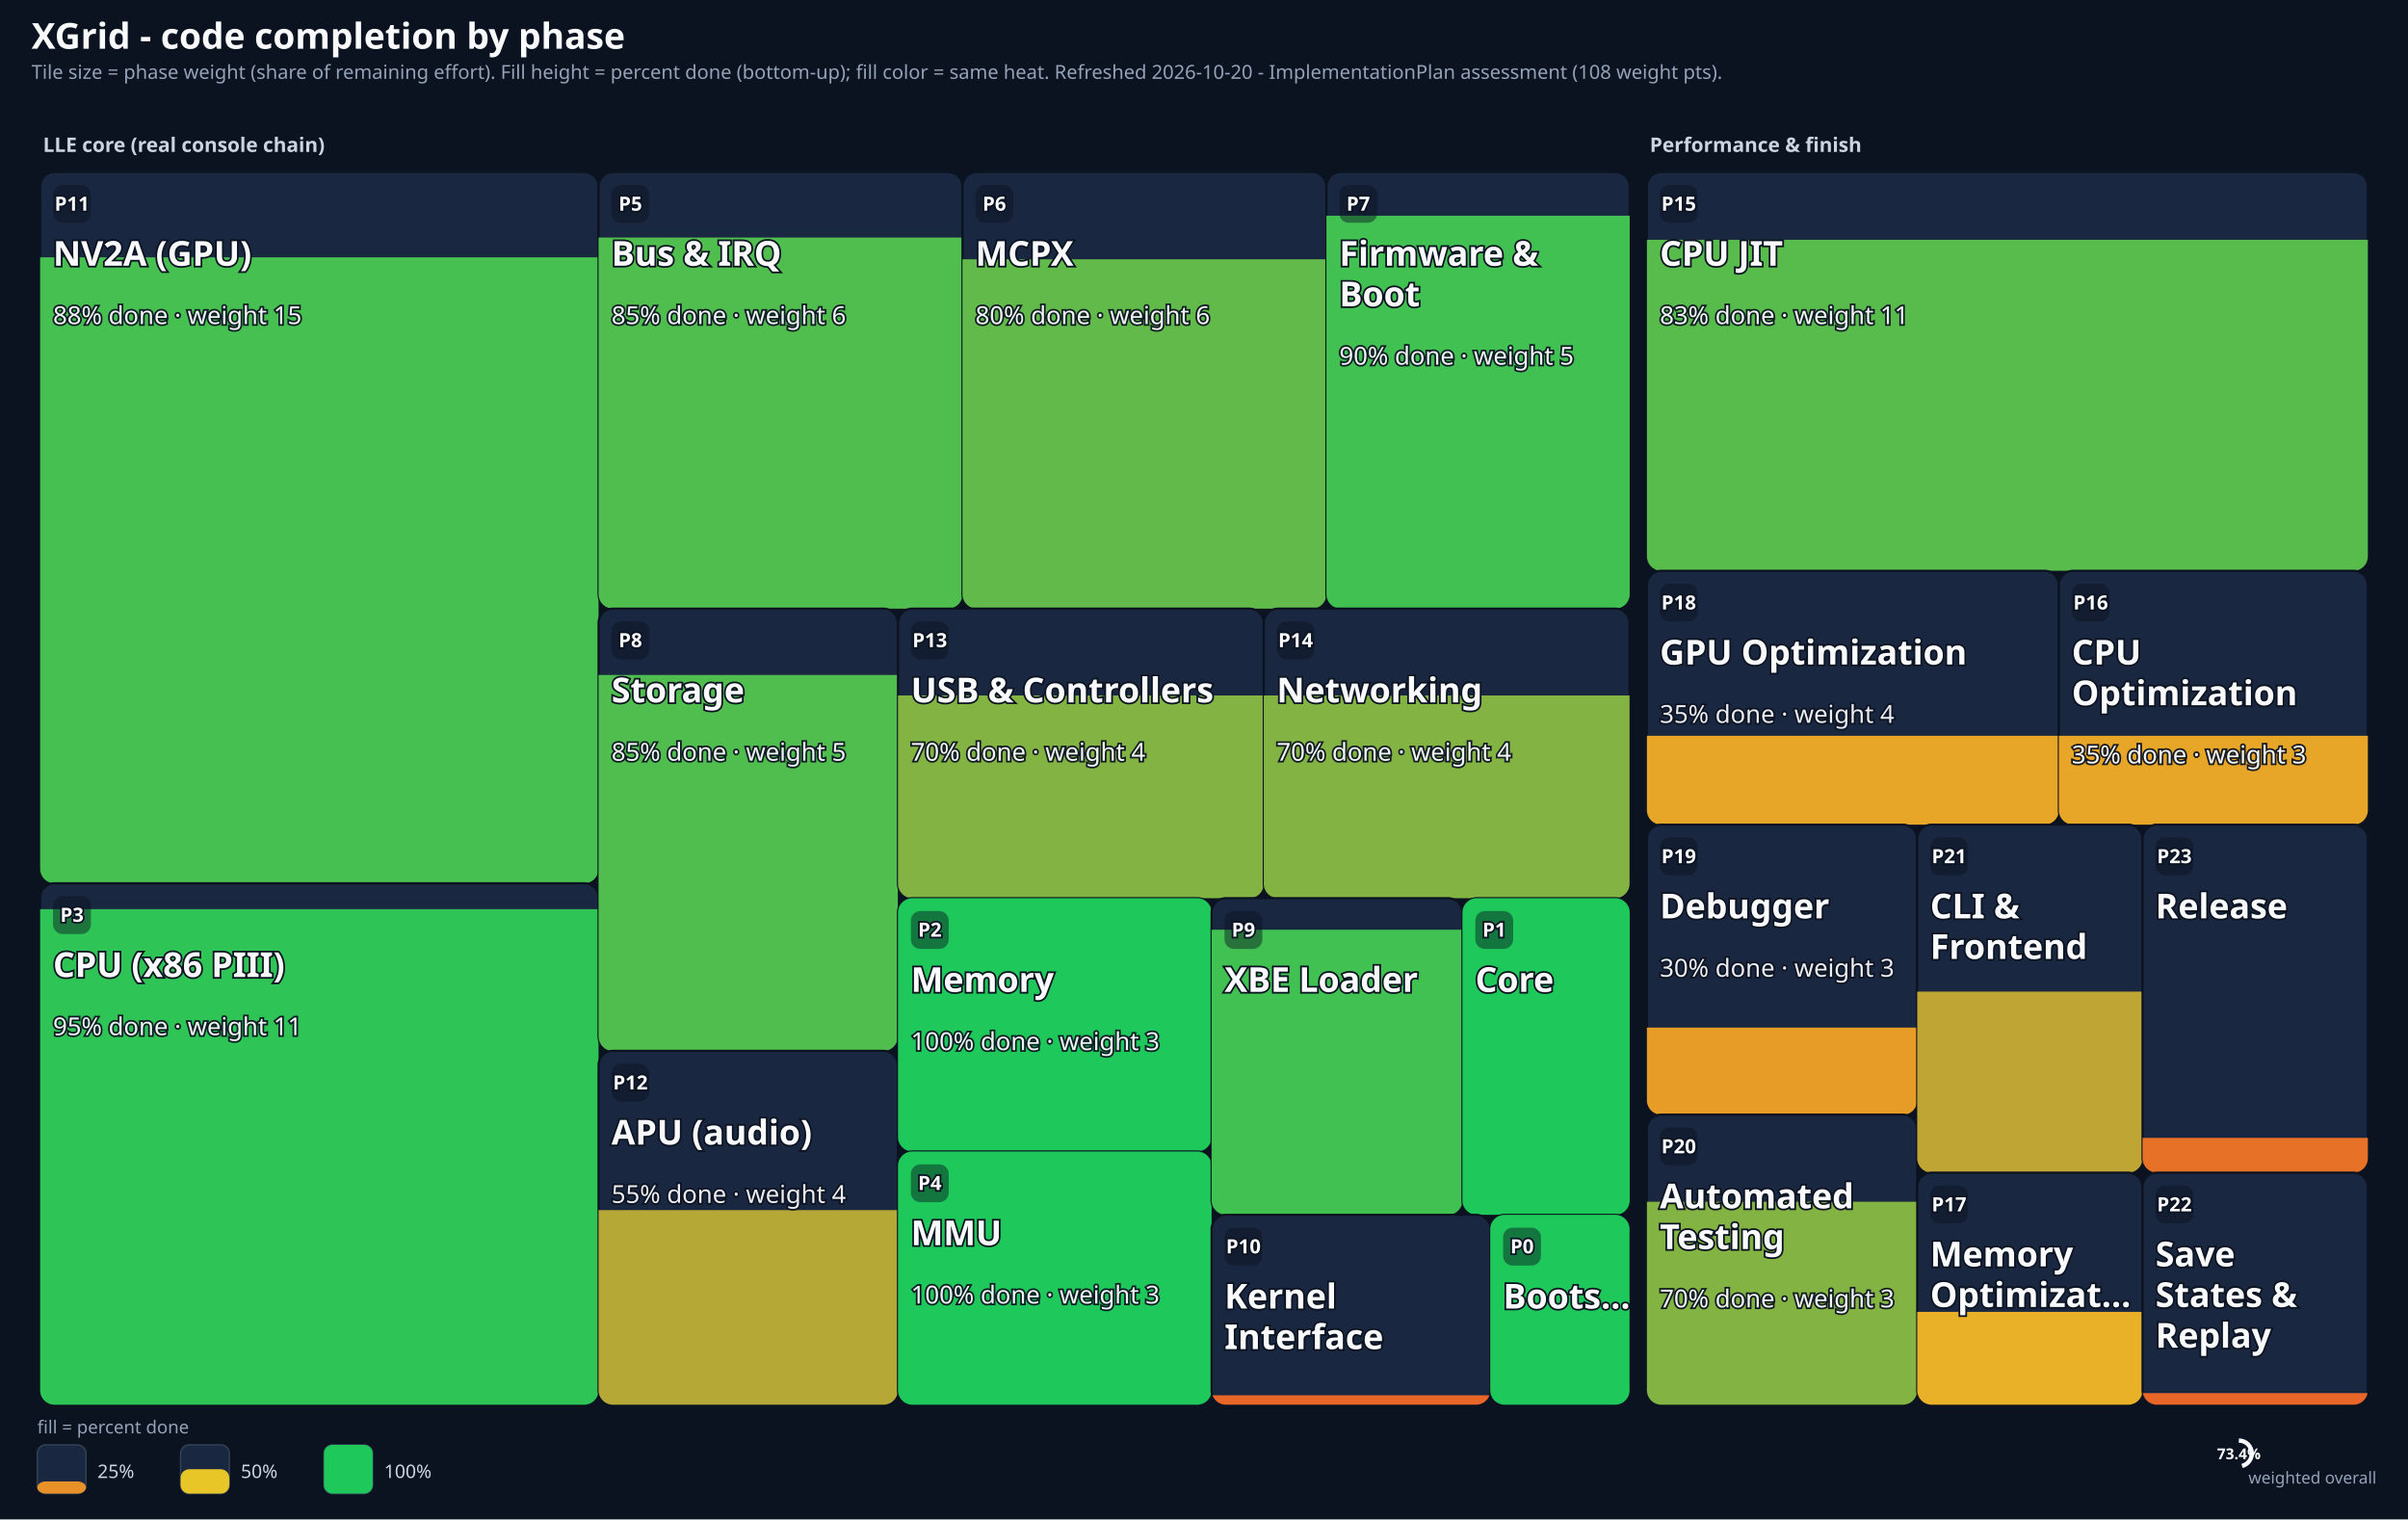
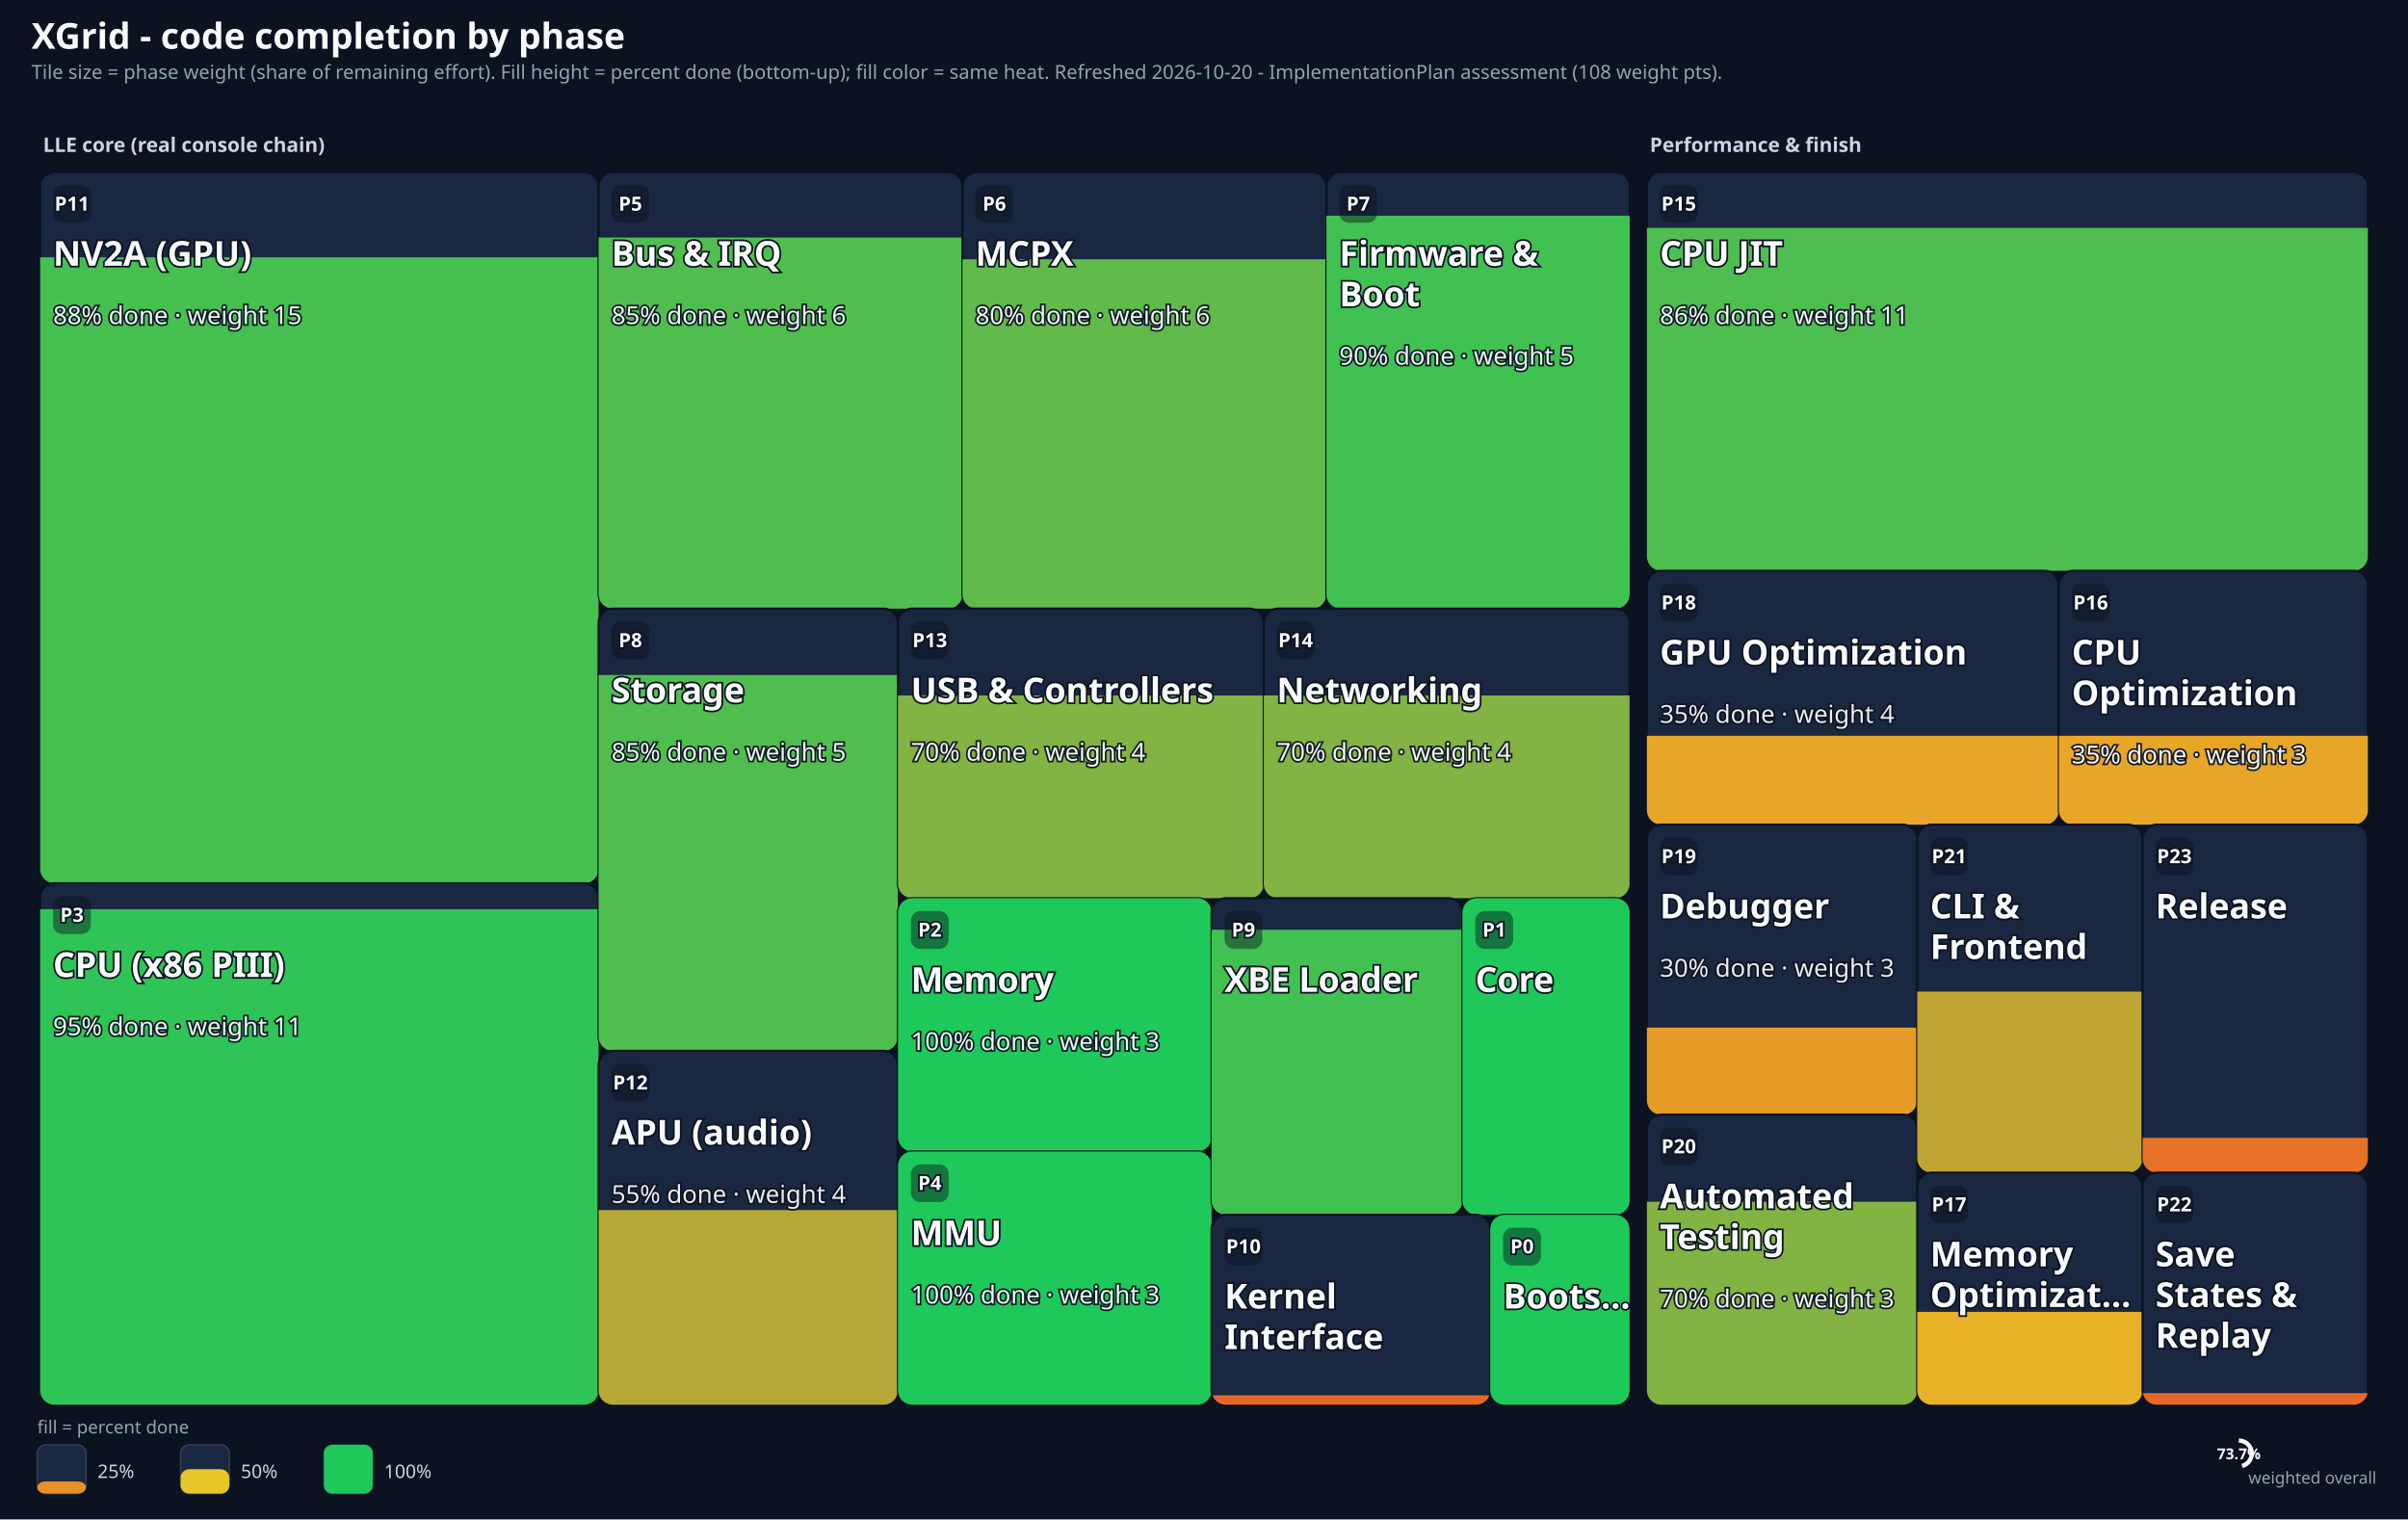
<svg xmlns="http://www.w3.org/2000/svg" width="1680" height="1060" viewBox="0 0 1680 1060" font-family="Segoe UI, Segoe UI Emoji, sans-serif">
  <rect width="1680" height="1060" fill="#0B1220" />
  <text x="22" y="34" font-size="25" font-weight="700" fill="#F8FAFC">XGrid - code completion by phase</text>
  <text x="22" y="55" font-size="13.5" fill="#94A3B8">Tile size = phase weight (share of remaining effort). Fill height = percent done (bottom-up); fill color = same heat. Refreshed 2026-10-20 - ImplementationPlan assessment (108 weight pts).</text>
  <text x="30" y="106" font-size="14" font-weight="700" fill="#CBD5E1">LLE core (real console chain)</text>
  <text x="1151" y="106" font-size="14" font-weight="700" fill="#CBD5E1">Performance &amp; finish</text>
  <g class="tile" data-p="11" data-name="NV2A (GPU)" data-done="88" data-weight="15">
    <defs>
      <clipPath id="clip11">
        <rect x="28" y="120" width="389.6" height="496.2" rx="10" />
      </clipPath>
    </defs>
    <rect x="28" y="120" width="389.6" height="496.2" rx="10" fill="#1A2740" stroke="#0B1220" stroke-width="1.5" />
    <g clip-path="url(#clip11)">
      <rect x="28" y="179.5" width="389.6" height="436.6" fill="#46C050" />
    </g>
    <rect x="37" y="129" width="26.4" height="26.4" rx="6.6" fill="rgba(11,18,32,0.45)" />
    <text x="50.2" y="147" font-size="13.7" font-weight="700" fill="#F8FAFC" stroke="#0B1220" stroke-width="2.4" paint-order="stroke" text-anchor="middle">P11</text>
    <text x="37" y="185.4" font-size="24" font-weight="700" fill="#F8FAFC" stroke="#0B1220" stroke-width="2.4" paint-order="stroke">NV2A (GPU)</text>
    <text x="37" y="226.1" font-size="17.3" opacity="0.94" fill="#F8FAFC" stroke="#0B1220" stroke-width="2.4" paint-order="stroke">88% done · weight 15</text>
  </g>
  <g class="tile" data-p="3" data-name="CPU (x86 PIII)" data-done="95" data-weight="11">
    <defs>
      <clipPath id="clip3">
        <rect x="28" y="616.2" width="389.6" height="363.8" rx="10" />
      </clipPath>
    </defs>
    <rect x="28" y="616.2" width="389.6" height="363.8" rx="10" fill="#1A2740" stroke="#0B1220" stroke-width="1.5" />
    <g clip-path="url(#clip3)">
      <rect x="28" y="634.3" width="389.6" height="345.7" fill="#2FC456" />
    </g>
    <rect x="37" y="625.2" width="26.4" height="26.4" rx="6.6" fill="rgba(11,18,32,0.45)" />
    <text x="50.2" y="643.1" font-size="13.7" font-weight="700" fill="#F8FAFC" stroke="#0B1220" stroke-width="2.4" paint-order="stroke" text-anchor="middle">P3</text>
    <text x="37" y="681.6" font-size="24" font-weight="700" fill="#F8FAFC" stroke="#0B1220" stroke-width="2.4" paint-order="stroke">CPU (x86 PIII)</text>
    <text x="37" y="722.2" font-size="17.3" opacity="0.94" fill="#F8FAFC" stroke="#0B1220" stroke-width="2.4" paint-order="stroke">95% done · weight 11</text>
  </g>
  <g class="tile" data-p="5" data-name="Bus &amp; IRQ" data-done="85" data-weight="6">
    <defs>
      <clipPath id="clip5">
        <rect x="417.6" y="120" width="253.9" height="304.6" rx="10" />
      </clipPath>
    </defs>
    <rect x="417.6" y="120" width="253.9" height="304.6" rx="10" fill="#1A2740" stroke="#0B1220" stroke-width="1.5" />
    <g clip-path="url(#clip5)">
      <rect x="417.6" y="165.7" width="253.9" height="258.9" fill="#50BE4E" />
    </g>
    <rect x="426.6" y="129" width="26.4" height="26.4" rx="6.6" fill="rgba(11,18,32,0.45)" />
    <text x="439.8" y="147" font-size="13.7" font-weight="700" fill="#F8FAFC" stroke="#0B1220" stroke-width="2.4" paint-order="stroke" text-anchor="middle">P5</text>
    <text x="426.6" y="185.4" font-size="24" font-weight="700" fill="#F8FAFC" stroke="#0B1220" stroke-width="2.4" paint-order="stroke">Bus &amp; IRQ</text>
    <text x="426.6" y="226.1" font-size="17.3" opacity="0.94" fill="#F8FAFC" stroke="#0B1220" stroke-width="2.4" paint-order="stroke">85% done · weight 6</text>
  </g>
  <g class="tile" data-p="6" data-name="MCPX" data-done="80" data-weight="6">
    <defs>
      <clipPath id="clip6">
        <rect x="671.5" y="120" width="253.9" height="304.6" rx="10" />
      </clipPath>
    </defs>
    <rect x="671.5" y="120" width="253.9" height="304.6" rx="10" fill="#1A2740" stroke="#0B1220" stroke-width="1.5" />
    <g clip-path="url(#clip6)">
      <rect x="671.5" y="180.9" width="253.9" height="243.7" fill="#61BA4A" />
    </g>
    <rect x="680.5" y="129" width="26.4" height="26.4" rx="6.6" fill="rgba(11,18,32,0.45)" />
    <text x="693.7" y="147" font-size="13.7" font-weight="700" fill="#F8FAFC" stroke="#0B1220" stroke-width="2.4" paint-order="stroke" text-anchor="middle">P6</text>
    <text x="680.5" y="185.4" font-size="24" font-weight="700" fill="#F8FAFC" stroke="#0B1220" stroke-width="2.4" paint-order="stroke">MCPX</text>
    <text x="680.5" y="226.1" font-size="17.3" opacity="0.94" fill="#F8FAFC" stroke="#0B1220" stroke-width="2.4" paint-order="stroke">80% done · weight 6</text>
  </g>
  <g class="tile" data-p="7" data-name="Firmware &amp; Boot" data-done="90" data-weight="5">
    <defs>
      <clipPath id="clip7">
        <rect x="925.4" y="120" width="211.6" height="304.6" rx="10" />
      </clipPath>
    </defs>
    <rect x="925.4" y="120" width="211.6" height="304.6" rx="10" fill="#1A2740" stroke="#0B1220" stroke-width="1.5" />
    <g clip-path="url(#clip7)">
      <rect x="925.4" y="150.5" width="211.6" height="274.1" fill="#40C152" />
    </g>
    <rect x="934.4" y="129" width="26.4" height="26.4" rx="6.6" fill="rgba(11,18,32,0.45)" />
    <text x="947.6" y="147" font-size="13.7" font-weight="700" fill="#F8FAFC" stroke="#0B1220" stroke-width="2.4" paint-order="stroke" text-anchor="middle">P7</text>
    <text x="934.4" y="185.4" font-size="24" font-weight="700" fill="#F8FAFC" stroke="#0B1220" stroke-width="2.4" paint-order="stroke">Firmware &amp;</text>
    <text x="934.4" y="213.7" font-size="24" font-weight="700" fill="#F8FAFC" stroke="#0B1220" stroke-width="2.4" paint-order="stroke">Boot</text>
    <text x="934.4" y="254.4" font-size="17.3" opacity="0.94" fill="#F8FAFC" stroke="#0B1220" stroke-width="2.4" paint-order="stroke">90% done · weight 5</text>
  </g>
  <g class="tile" data-p="8" data-name="Storage" data-done="85" data-weight="5">
    <defs>
      <clipPath id="clip8">
        <rect x="417.6" y="424.6" width="208.8" height="308.6" rx="10" />
      </clipPath>
    </defs>
    <rect x="417.6" y="424.6" width="208.8" height="308.6" rx="10" fill="#1A2740" stroke="#0B1220" stroke-width="1.5" />
    <g clip-path="url(#clip8)">
      <rect x="417.6" y="470.9" width="208.8" height="262.3" fill="#50BE4E" />
    </g>
    <rect x="426.6" y="433.6" width="26.4" height="26.4" rx="6.6" fill="rgba(11,18,32,0.45)" />
    <text x="439.8" y="451.5" font-size="13.7" font-weight="700" fill="#F8FAFC" stroke="#0B1220" stroke-width="2.4" paint-order="stroke" text-anchor="middle">P8</text>
    <text x="426.6" y="490" font-size="24" font-weight="700" fill="#F8FAFC" stroke="#0B1220" stroke-width="2.4" paint-order="stroke">Storage</text>
    <text x="426.6" y="530.7" font-size="17.3" opacity="0.94" fill="#F8FAFC" stroke="#0B1220" stroke-width="2.4" paint-order="stroke">85% done · weight 5</text>
  </g>
  <g class="tile" data-p="12" data-name="APU (audio)" data-done="55" data-weight="4">
    <defs>
      <clipPath id="clip12">
        <rect x="417.6" y="733.1" width="208.8" height="246.9" rx="10" />
      </clipPath>
    </defs>
    <rect x="417.6" y="733.1" width="208.8" height="246.9" rx="10" fill="#1A2740" stroke="#0B1220" stroke-width="1.5" />
    <g clip-path="url(#clip12)">
      <rect x="417.6" y="844.2" width="208.8" height="135.8" fill="#B5A836" />
    </g>
    <rect x="426.6" y="742.1" width="26.4" height="26.4" rx="6.6" fill="rgba(11,18,32,0.45)" />
    <text x="439.8" y="760.1" font-size="13.7" font-weight="700" fill="#F8FAFC" stroke="#0B1220" stroke-width="2.4" paint-order="stroke" text-anchor="middle">P12</text>
    <text x="426.6" y="798.5" font-size="24" font-weight="700" fill="#F8FAFC" stroke="#0B1220" stroke-width="2.4" paint-order="stroke">APU (audio)</text>
    <text x="426.6" y="839.2" font-size="17.3" opacity="0.94" fill="#F8FAFC" stroke="#0B1220" stroke-width="2.4" paint-order="stroke">55% done · weight 4</text>
  </g>
  <g class="tile" data-p="13" data-name="USB &amp; Controllers" data-done="70" data-weight="4">
    <defs>
      <clipPath id="clip13">
        <rect x="626.5" y="424.6" width="255.2" height="202" rx="10" />
      </clipPath>
    </defs>
    <rect x="626.5" y="424.6" width="255.2" height="202" rx="10" fill="#1A2740" stroke="#0B1220" stroke-width="1.5" />
    <g clip-path="url(#clip13)">
      <rect x="626.5" y="485.2" width="255.2" height="141.4" fill="#83B342" />
    </g>
    <rect x="635.5" y="433.6" width="26.4" height="26.4" rx="6.6" fill="rgba(11,18,32,0.45)" />
    <text x="648.7" y="451.5" font-size="13.7" font-weight="700" fill="#F8FAFC" stroke="#0B1220" stroke-width="2.4" paint-order="stroke" text-anchor="middle">P13</text>
    <text x="635.5" y="490" font-size="24" font-weight="700" fill="#F8FAFC" stroke="#0B1220" stroke-width="2.4" paint-order="stroke">USB &amp; Controllers</text>
    <text x="635.5" y="530.7" font-size="17.3" opacity="0.94" fill="#F8FAFC" stroke="#0B1220" stroke-width="2.4" paint-order="stroke">70% done · weight 4</text>
  </g>
  <g class="tile" data-p="14" data-name="Networking" data-done="70" data-weight="4">
    <defs>
      <clipPath id="clip14">
        <rect x="881.7" y="424.6" width="255.2" height="202" rx="10" />
      </clipPath>
    </defs>
    <rect x="881.7" y="424.6" width="255.2" height="202" rx="10" fill="#1A2740" stroke="#0B1220" stroke-width="1.5" />
    <g clip-path="url(#clip14)">
      <rect x="881.7" y="485.2" width="255.2" height="141.4" fill="#83B342" />
    </g>
    <rect x="890.7" y="433.6" width="26.4" height="26.4" rx="6.6" fill="rgba(11,18,32,0.45)" />
    <text x="903.9" y="451.5" font-size="13.7" font-weight="700" fill="#F8FAFC" stroke="#0B1220" stroke-width="2.4" paint-order="stroke" text-anchor="middle">P14</text>
    <text x="890.7" y="490" font-size="24" font-weight="700" fill="#F8FAFC" stroke="#0B1220" stroke-width="2.4" paint-order="stroke">Networking</text>
    <text x="890.7" y="530.7" font-size="17.3" opacity="0.94" fill="#F8FAFC" stroke="#0B1220" stroke-width="2.4" paint-order="stroke">70% done · weight 4</text>
  </g>
  <g class="tile" data-p="2" data-name="Memory" data-done="100" data-weight="3">
    <defs>
      <clipPath id="clip2">
        <rect x="626.5" y="626.6" width="218.8" height="176.7" rx="10" />
      </clipPath>
    </defs>
    <rect x="626.5" y="626.6" width="218.8" height="176.7" rx="10" fill="#1A2740" stroke="#0B1220" stroke-width="1.5" />
    <g clip-path="url(#clip2)">
      <rect x="626.5" y="626.6" width="218.8" height="176.7" fill="#1EC85A" />
    </g>
    <rect x="635.5" y="635.6" width="26.4" height="26.4" rx="6.6" fill="rgba(11,18,32,0.45)" />
    <text x="648.7" y="653.5" font-size="13.7" font-weight="700" fill="#F8FAFC" stroke="#0B1220" stroke-width="2.4" paint-order="stroke" text-anchor="middle">P2</text>
    <text x="635.5" y="692" font-size="24" font-weight="700" fill="#F8FAFC" stroke="#0B1220" stroke-width="2.4" paint-order="stroke">Memory</text>
    <text x="635.5" y="732.6" font-size="17.3" opacity="0.94" fill="#F8FAFC" stroke="#0B1220" stroke-width="2.4" paint-order="stroke">100% done · weight 3</text>
  </g>
  <g class="tile" data-p="4" data-name="MMU" data-done="100" data-weight="3">
    <defs>
      <clipPath id="clip4">
        <rect x="626.5" y="803.3" width="218.8" height="176.7" rx="10" />
      </clipPath>
    </defs>
    <rect x="626.5" y="803.3" width="218.8" height="176.7" rx="10" fill="#1A2740" stroke="#0B1220" stroke-width="1.5" />
    <g clip-path="url(#clip4)">
      <rect x="626.5" y="803.3" width="218.8" height="176.7" fill="#1EC85A" />
    </g>
    <rect x="635.5" y="812.3" width="26.4" height="26.4" rx="6.6" fill="rgba(11,18,32,0.45)" />
    <text x="648.7" y="830.2" font-size="13.7" font-weight="700" fill="#F8FAFC" stroke="#0B1220" stroke-width="2.4" paint-order="stroke" text-anchor="middle">P4</text>
    <text x="635.5" y="868.7" font-size="24" font-weight="700" fill="#F8FAFC" stroke="#0B1220" stroke-width="2.4" paint-order="stroke">MMU</text>
    <text x="635.5" y="909.4" font-size="17.3" opacity="0.94" fill="#F8FAFC" stroke="#0B1220" stroke-width="2.4" paint-order="stroke">100% done · weight 3</text>
  </g>
  <g class="tile" data-p="9" data-name="XBE Loader" data-done="90" data-weight="3">
    <defs>
      <clipPath id="clip9">
        <rect x="845.3" y="626.6" width="175" height="220.9" rx="10" />
      </clipPath>
    </defs>
    <rect x="845.3" y="626.6" width="175" height="220.9" rx="10" fill="#1A2740" stroke="#0B1220" stroke-width="1.5" />
    <g clip-path="url(#clip9)">
      <rect x="845.3" y="648.6" width="175" height="198.8" fill="#40C152" />
    </g>
    <rect x="854.3" y="635.6" width="26.4" height="26.4" rx="6.6" fill="rgba(11,18,32,0.45)" />
    <text x="867.5" y="653.5" font-size="13.7" font-weight="700" fill="#F8FAFC" stroke="#0B1220" stroke-width="2.4" paint-order="stroke" text-anchor="middle">P9</text>
    <text x="854.3" y="692" font-size="24" font-weight="700" fill="#F8FAFC" stroke="#0B1220" stroke-width="2.4" paint-order="stroke">XBE Loader</text>
  </g>
  <g class="tile" data-p="1" data-name="Core" data-done="100" data-weight="2">
    <defs>
      <clipPath id="clip1">
        <rect x="1020.3" y="626.6" width="116.7" height="220.9" rx="10" />
      </clipPath>
    </defs>
    <rect x="1020.3" y="626.6" width="116.7" height="220.9" rx="10" fill="#1A2740" stroke="#0B1220" stroke-width="1.5" />
    <g clip-path="url(#clip1)">
      <rect x="1020.3" y="626.6" width="116.7" height="220.9" fill="#1EC85A" />
    </g>
    <rect x="1029.3" y="635.6" width="26.4" height="26.4" rx="6.6" fill="rgba(11,18,32,0.45)" />
    <text x="1042.5" y="653.5" font-size="13.7" font-weight="700" fill="#F8FAFC" stroke="#0B1220" stroke-width="2.4" paint-order="stroke" text-anchor="middle">P1</text>
    <text x="1029.3" y="692" font-size="24" font-weight="700" fill="#F8FAFC" stroke="#0B1220" stroke-width="2.4" paint-order="stroke">Core</text>
  </g>
  <g class="tile" data-p="10" data-name="Kernel Interface" data-done="5" data-weight="2">
    <defs>
      <clipPath id="clip10">
        <rect x="845.3" y="847.5" width="194.5" height="132.5" rx="10" />
      </clipPath>
    </defs>
    <rect x="845.3" y="847.5" width="194.5" height="132.5" rx="10" fill="#1A2740" stroke="#0B1220" stroke-width="1.5" />
    <g clip-path="url(#clip10)">
      <rect x="845.3" y="973.4" width="194.5" height="6.6" fill="#E86728" />
    </g>
    <rect x="854.3" y="856.5" width="26.4" height="26.4" rx="6.6" fill="rgba(11,18,32,0.45)" />
    <text x="867.5" y="874.4" font-size="13.7" font-weight="700" fill="#F8FAFC" stroke="#0B1220" stroke-width="2.4" paint-order="stroke" text-anchor="middle">P10</text>
    <text x="854.3" y="912.9" font-size="24" font-weight="700" fill="#F8FAFC" stroke="#0B1220" stroke-width="2.4" paint-order="stroke">Kernel</text>
    <text x="854.3" y="941.2" font-size="24" font-weight="700" fill="#F8FAFC" stroke="#0B1220" stroke-width="2.4" paint-order="stroke">Interface</text>
  </g>
  <g class="tile" data-p="0" data-name="Bootstrap" data-done="100" data-weight="1">
    <defs>
      <clipPath id="clip0">
        <rect x="1039.7" y="847.5" width="97.2" height="132.5" rx="10" />
      </clipPath>
    </defs>
    <rect x="1039.7" y="847.5" width="97.2" height="132.5" rx="10" fill="#1A2740" stroke="#0B1220" stroke-width="1.5" />
    <g clip-path="url(#clip0)">
      <rect x="1039.7" y="847.5" width="97.2" height="132.5" fill="#1EC85A" />
    </g>
    <rect x="1048.7" y="856.5" width="26.4" height="26.4" rx="6.6" fill="rgba(11,18,32,0.45)" />
    <text x="1061.9" y="874.4" font-size="13.7" font-weight="700" fill="#F8FAFC" stroke="#0B1220" stroke-width="2.4" paint-order="stroke" text-anchor="middle">P0</text>
    <text x="1048.7" y="912.9" font-size="24" font-weight="700" fill="#F8FAFC" stroke="#0B1220" stroke-width="2.4" paint-order="stroke">Boots…</text>
  </g>
-   <g class="tile" data-p="15" data-name="CPU JIT" data-done="83" data-weight="11">
+   <g class="tile" data-p="15" data-name="CPU JIT" data-done="86" data-weight="11">
    <defs>
      <clipPath id="clip15">
        <rect x="1149" y="120" width="503" height="278.2" rx="10" />
      </clipPath>
    </defs>
    <rect x="1149" y="120" width="503" height="278.2" rx="10" fill="#1A2740" stroke="#0B1220" stroke-width="1.5" />
    <g clip-path="url(#clip15)">
-       <rect x="1149" y="167.3" width="503" height="230.9" fill="#57BC4C" />
+       <rect x="1149" y="159" width="503" height="239.3" fill="#4DBE4F" />
    </g>
    <rect x="1158" y="129" width="26.4" height="26.4" rx="6.6" fill="rgba(11,18,32,0.45)" />
    <text x="1171.2" y="147" font-size="13.7" font-weight="700" fill="#F8FAFC" stroke="#0B1220" stroke-width="2.4" paint-order="stroke" text-anchor="middle">P15</text>
    <text x="1158" y="185.4" font-size="24" font-weight="700" fill="#F8FAFC" stroke="#0B1220" stroke-width="2.4" paint-order="stroke">CPU JIT</text>
-     <text x="1158" y="226.1" font-size="17.3" opacity="0.94" fill="#F8FAFC" stroke="#0B1220" stroke-width="2.4" paint-order="stroke">83% done · weight 11</text>
+     <text x="1158" y="226.1" font-size="17.3" opacity="0.94" fill="#F8FAFC" stroke="#0B1220" stroke-width="2.4" paint-order="stroke">86% done · weight 11</text>
  </g>
  <g class="tile" data-p="18" data-name="GPU Optimization" data-done="35" data-weight="4">
    <defs>
      <clipPath id="clip18">
        <rect x="1149" y="398.2" width="287.4" height="177.1" rx="10" />
      </clipPath>
    </defs>
    <rect x="1149" y="398.2" width="287.4" height="177.1" rx="10" fill="#1A2740" stroke="#0B1220" stroke-width="1.5" />
    <g clip-path="url(#clip18)">
      <rect x="1149" y="513.3" width="287.4" height="62" fill="#E8A628" />
    </g>
    <rect x="1158" y="407.2" width="26.4" height="26.4" rx="6.6" fill="rgba(11,18,32,0.45)" />
    <text x="1171.2" y="425.2" font-size="13.7" font-weight="700" fill="#F8FAFC" stroke="#0B1220" stroke-width="2.4" paint-order="stroke" text-anchor="middle">P18</text>
    <text x="1158" y="463.6" font-size="24" font-weight="700" fill="#F8FAFC" stroke="#0B1220" stroke-width="2.4" paint-order="stroke">GPU Optimization</text>
    <text x="1158" y="504.3" font-size="17.3" opacity="0.94" fill="#F8FAFC" stroke="#0B1220" stroke-width="2.4" paint-order="stroke">35% done · weight 4</text>
  </g>
  <g class="tile" data-p="16" data-name="CPU Optimization" data-done="35" data-weight="3">
    <defs>
      <clipPath id="clip16">
        <rect x="1436.4" y="398.2" width="215.6" height="177.1" rx="10" />
      </clipPath>
    </defs>
    <rect x="1436.4" y="398.2" width="215.6" height="177.1" rx="10" fill="#1A2740" stroke="#0B1220" stroke-width="1.5" />
    <g clip-path="url(#clip16)">
      <rect x="1436.4" y="513.3" width="215.6" height="62" fill="#E8A628" />
    </g>
    <rect x="1445.4" y="407.2" width="26.4" height="26.4" rx="6.6" fill="rgba(11,18,32,0.45)" />
    <text x="1458.6" y="425.2" font-size="13.7" font-weight="700" fill="#F8FAFC" stroke="#0B1220" stroke-width="2.4" paint-order="stroke" text-anchor="middle">P16</text>
    <text x="1445.4" y="463.6" font-size="24" font-weight="700" fill="#F8FAFC" stroke="#0B1220" stroke-width="2.4" paint-order="stroke">CPU</text>
    <text x="1445.4" y="492" font-size="24" font-weight="700" fill="#F8FAFC" stroke="#0B1220" stroke-width="2.4" paint-order="stroke">Optimization</text>
    <text x="1445.4" y="532.6" font-size="17.3" opacity="0.94" fill="#F8FAFC" stroke="#0B1220" stroke-width="2.4" paint-order="stroke">35% done · weight 3</text>
  </g>
  <g class="tile" data-p="19" data-name="Debugger" data-done="30" data-weight="3">
    <defs>
      <clipPath id="clip19">
        <rect x="1149" y="575.3" width="188.6" height="202.4" rx="10" />
      </clipPath>
    </defs>
    <rect x="1149" y="575.3" width="188.6" height="202.4" rx="10" fill="#1A2740" stroke="#0B1220" stroke-width="1.5" />
    <g clip-path="url(#clip19)">
      <rect x="1149" y="716.9" width="188.6" height="60.7" fill="#E89C28" />
    </g>
    <rect x="1158" y="584.3" width="26.4" height="26.4" rx="6.6" fill="rgba(11,18,32,0.45)" />
    <text x="1171.2" y="602.2" font-size="13.7" font-weight="700" fill="#F8FAFC" stroke="#0B1220" stroke-width="2.4" paint-order="stroke" text-anchor="middle">P19</text>
    <text x="1158" y="640.7" font-size="24" font-weight="700" fill="#F8FAFC" stroke="#0B1220" stroke-width="2.4" paint-order="stroke">Debugger</text>
    <text x="1158" y="681.4" font-size="17.3" opacity="0.94" fill="#F8FAFC" stroke="#0B1220" stroke-width="2.4" paint-order="stroke">30% done · weight 3</text>
  </g>
  <g class="tile" data-p="20" data-name="Automated Testing" data-done="70" data-weight="3">
    <defs>
      <clipPath id="clip20">
        <rect x="1149" y="777.6" width="188.6" height="202.4" rx="10" />
      </clipPath>
    </defs>
    <rect x="1149" y="777.6" width="188.6" height="202.4" rx="10" fill="#1A2740" stroke="#0B1220" stroke-width="1.5" />
    <g clip-path="url(#clip20)">
      <rect x="1149" y="838.4" width="188.6" height="141.6" fill="#83B342" />
    </g>
    <rect x="1158" y="786.6" width="26.4" height="26.4" rx="6.6" fill="rgba(11,18,32,0.45)" />
    <text x="1171.2" y="804.6" font-size="13.7" font-weight="700" fill="#F8FAFC" stroke="#0B1220" stroke-width="2.4" paint-order="stroke" text-anchor="middle">P20</text>
    <text x="1158" y="843" font-size="24" font-weight="700" fill="#F8FAFC" stroke="#0B1220" stroke-width="2.4" paint-order="stroke">Automated</text>
    <text x="1158" y="871.4" font-size="24" font-weight="700" fill="#F8FAFC" stroke="#0B1220" stroke-width="2.4" paint-order="stroke">Testing</text>
    <text x="1158" y="912.1" font-size="17.3" opacity="0.94" fill="#F8FAFC" stroke="#0B1220" stroke-width="2.4" paint-order="stroke">70% done · weight 3</text>
  </g>
  <g class="tile" data-p="21" data-name="CLI &amp; Frontend" data-done="52" data-weight="3">
    <defs>
      <clipPath id="clip21">
        <rect x="1337.6" y="575.3" width="157.2" height="242.8" rx="10" />
      </clipPath>
    </defs>
    <rect x="1337.6" y="575.3" width="157.2" height="242.8" rx="10" fill="#1A2740" stroke="#0B1220" stroke-width="1.5" />
    <g clip-path="url(#clip21)">
      <rect x="1337.6" y="691.8" width="157.2" height="126.3" fill="#BFA634" />
    </g>
    <rect x="1346.6" y="584.3" width="26.4" height="26.4" rx="6.6" fill="rgba(11,18,32,0.45)" />
    <text x="1359.8" y="602.2" font-size="13.7" font-weight="700" fill="#F8FAFC" stroke="#0B1220" stroke-width="2.4" paint-order="stroke" text-anchor="middle">P21</text>
    <text x="1346.6" y="640.7" font-size="24" font-weight="700" fill="#F8FAFC" stroke="#0B1220" stroke-width="2.4" paint-order="stroke">CLI &amp;</text>
    <text x="1346.6" y="669" font-size="24" font-weight="700" fill="#F8FAFC" stroke="#0B1220" stroke-width="2.4" paint-order="stroke">Frontend</text>
  </g>
  <g class="tile" data-p="23" data-name="Release" data-done="10" data-weight="3">
    <defs>
      <clipPath id="clip23">
        <rect x="1494.8" y="575.3" width="157.2" height="242.8" rx="10" />
      </clipPath>
    </defs>
    <rect x="1494.8" y="575.3" width="157.2" height="242.8" rx="10" fill="#1A2740" stroke="#0B1220" stroke-width="1.5" />
    <g clip-path="url(#clip23)">
      <rect x="1494.8" y="793.8" width="157.2" height="24.3" fill="#E87128" />
    </g>
    <rect x="1503.8" y="584.3" width="26.4" height="26.4" rx="6.6" fill="rgba(11,18,32,0.45)" />
    <text x="1517" y="602.2" font-size="13.7" font-weight="700" fill="#F8FAFC" stroke="#0B1220" stroke-width="2.4" paint-order="stroke" text-anchor="middle">P23</text>
    <text x="1503.8" y="640.7" font-size="24" font-weight="700" fill="#F8FAFC" stroke="#0B1220" stroke-width="2.4" paint-order="stroke">Release</text>
  </g>
  <g class="tile" data-p="17" data-name="Memory Optimization" data-done="40" data-weight="2">
    <defs>
      <clipPath id="clip17">
        <rect x="1337.6" y="818.1" width="157.2" height="161.9" rx="10" />
      </clipPath>
    </defs>
    <rect x="1337.6" y="818.1" width="157.2" height="161.9" rx="10" fill="#1A2740" stroke="#0B1220" stroke-width="1.5" />
    <g clip-path="url(#clip17)">
      <rect x="1337.6" y="915.2" width="157.2" height="64.8" fill="#E8B128" />
    </g>
    <rect x="1346.6" y="827.1" width="26.4" height="26.4" rx="6.6" fill="rgba(11,18,32,0.45)" />
    <text x="1359.8" y="845.1" font-size="13.7" font-weight="700" fill="#F8FAFC" stroke="#0B1220" stroke-width="2.4" paint-order="stroke" text-anchor="middle">P17</text>
    <text x="1346.6" y="883.5" font-size="24" font-weight="700" fill="#F8FAFC" stroke="#0B1220" stroke-width="2.4" paint-order="stroke">Memory</text>
    <text x="1346.6" y="911.8" font-size="24" font-weight="700" fill="#F8FAFC" stroke="#0B1220" stroke-width="2.4" paint-order="stroke">Optimizat…</text>
  </g>
  <g class="tile" data-p="22" data-name="Save States &amp; Replay" data-done="5" data-weight="2">
    <defs>
      <clipPath id="clip22">
        <rect x="1494.8" y="818.1" width="157.2" height="161.9" rx="10" />
      </clipPath>
    </defs>
    <rect x="1494.8" y="818.1" width="157.2" height="161.9" rx="10" fill="#1A2740" stroke="#0B1220" stroke-width="1.5" />
    <g clip-path="url(#clip22)">
      <rect x="1494.8" y="971.9" width="157.2" height="8.1" fill="#E86728" />
    </g>
    <rect x="1503.8" y="827.1" width="26.4" height="26.4" rx="6.6" fill="rgba(11,18,32,0.45)" />
    <text x="1517" y="845.1" font-size="13.7" font-weight="700" fill="#F8FAFC" stroke="#0B1220" stroke-width="2.4" paint-order="stroke" text-anchor="middle">P22</text>
    <text x="1503.8" y="883.5" font-size="24" font-weight="700" fill="#F8FAFC" stroke="#0B1220" stroke-width="2.4" paint-order="stroke">Save</text>
    <text x="1503.8" y="911.8" font-size="24" font-weight="700" fill="#F8FAFC" stroke="#0B1220" stroke-width="2.4" paint-order="stroke">States &amp;</text>
    <text x="1503.8" y="940.2" font-size="24" font-weight="700" fill="#F8FAFC" stroke="#0B1220" stroke-width="2.4" paint-order="stroke">Replay</text>
  </g>
  <text x="26" y="1000" font-size="12.5" fill="#94A3B8">fill = percent done</text>
  <rect x="26" y="1008" width="34" height="34" rx="6" fill="#1A2740" stroke="#334155" />
  <rect x="26" y="1033.5" width="34" height="8.5" rx="6" fill="#E89128" />
  <text x="68" y="1031.1" font-size="13" fill="#CBD5E1">25%</text>
  <rect x="126" y="1008" width="34" height="34" rx="6" fill="#1A2740" stroke="#334155" />
  <rect x="126" y="1025" width="34" height="17" rx="6" fill="#E8C628" />
  <text x="168" y="1031.1" font-size="13" fill="#CBD5E1">50%</text>
  <rect x="226" y="1008" width="34" height="34" rx="6" fill="#1A2740" stroke="#334155" />
  <rect x="226" y="1008" width="34" height="34" rx="6" fill="#1EC85A" />
  <text x="268" y="1031.1" font-size="13" fill="#CBD5E1">100%</text>
  <circle cx="1562" cy="1014" r="9" fill="none" stroke="#F8FAFC" stroke-width="3" stroke-dasharray="26 34.5" transform="rotate(-90 1562 1014)" />
-   <text x="1562" y="1018" font-size="10.5" font-weight="700" fill="#F8FAFC" text-anchor="middle">73.4%</text>
+   <text x="1562" y="1018" font-size="10.5" font-weight="700" fill="#F8FAFC" text-anchor="middle">73.7%</text>
  <text x="1658" y="1035" font-size="11.5" fill="#94A3B8" text-anchor="end">weighted overall</text>
</svg>
